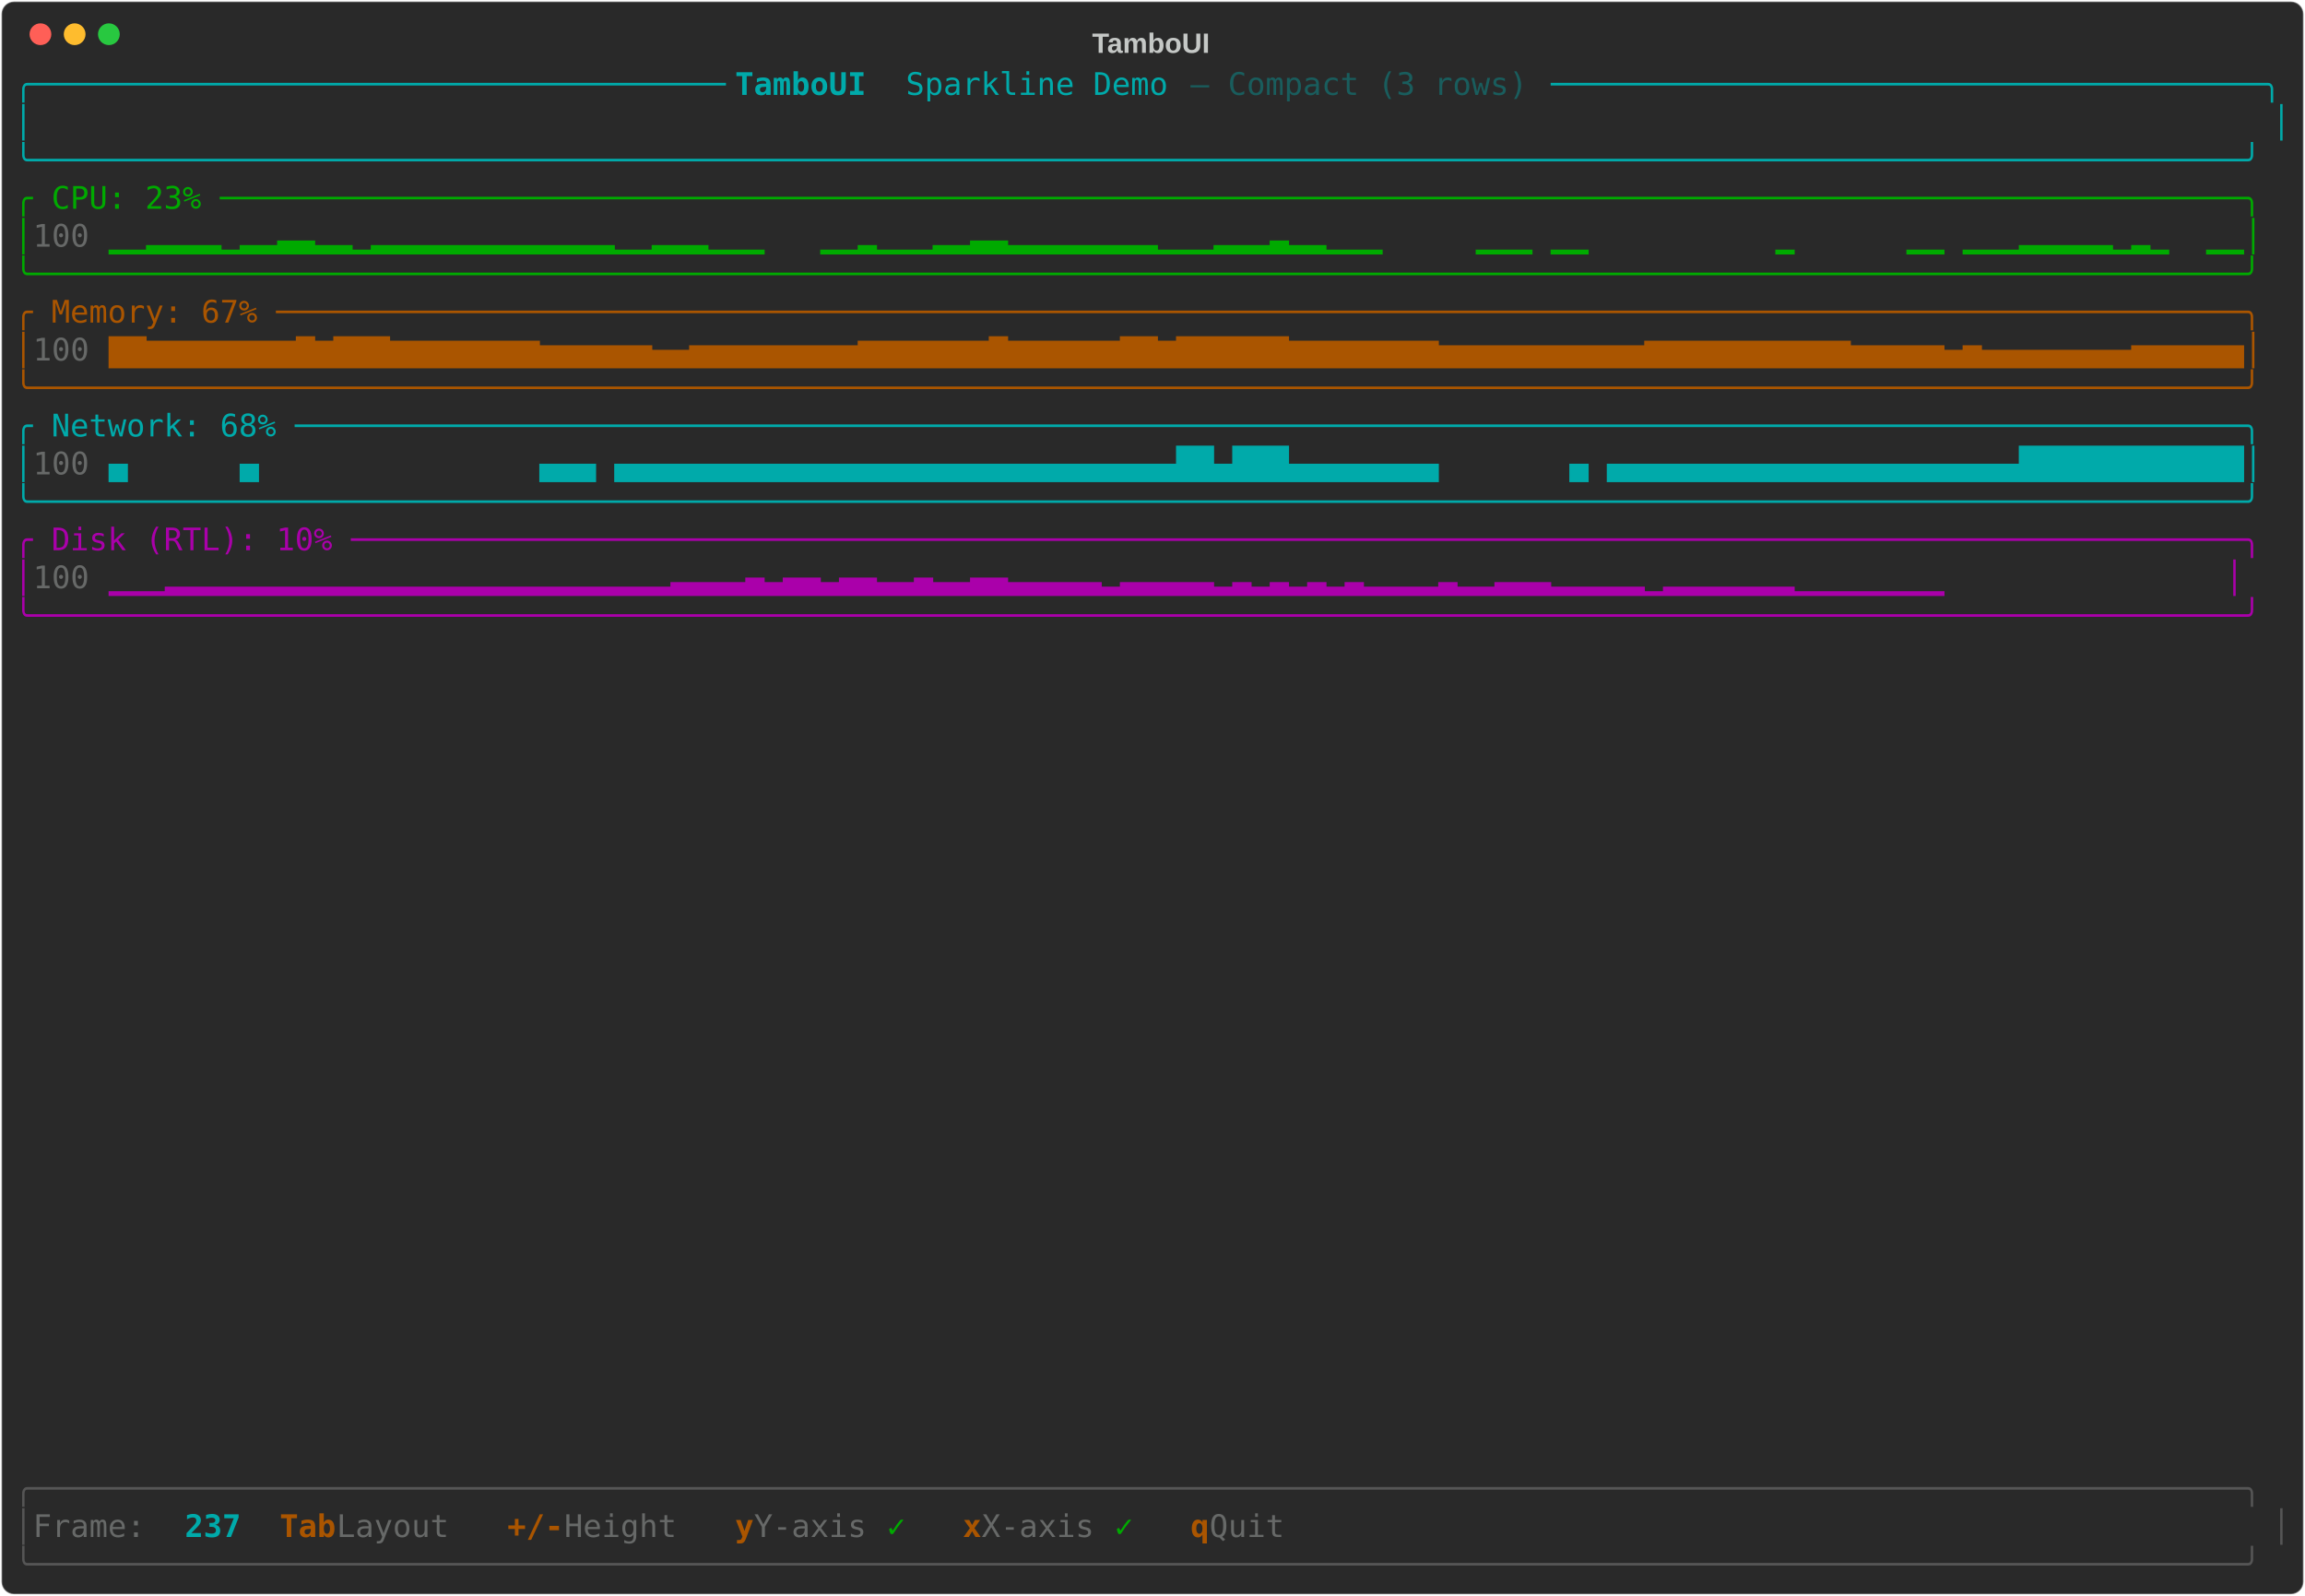
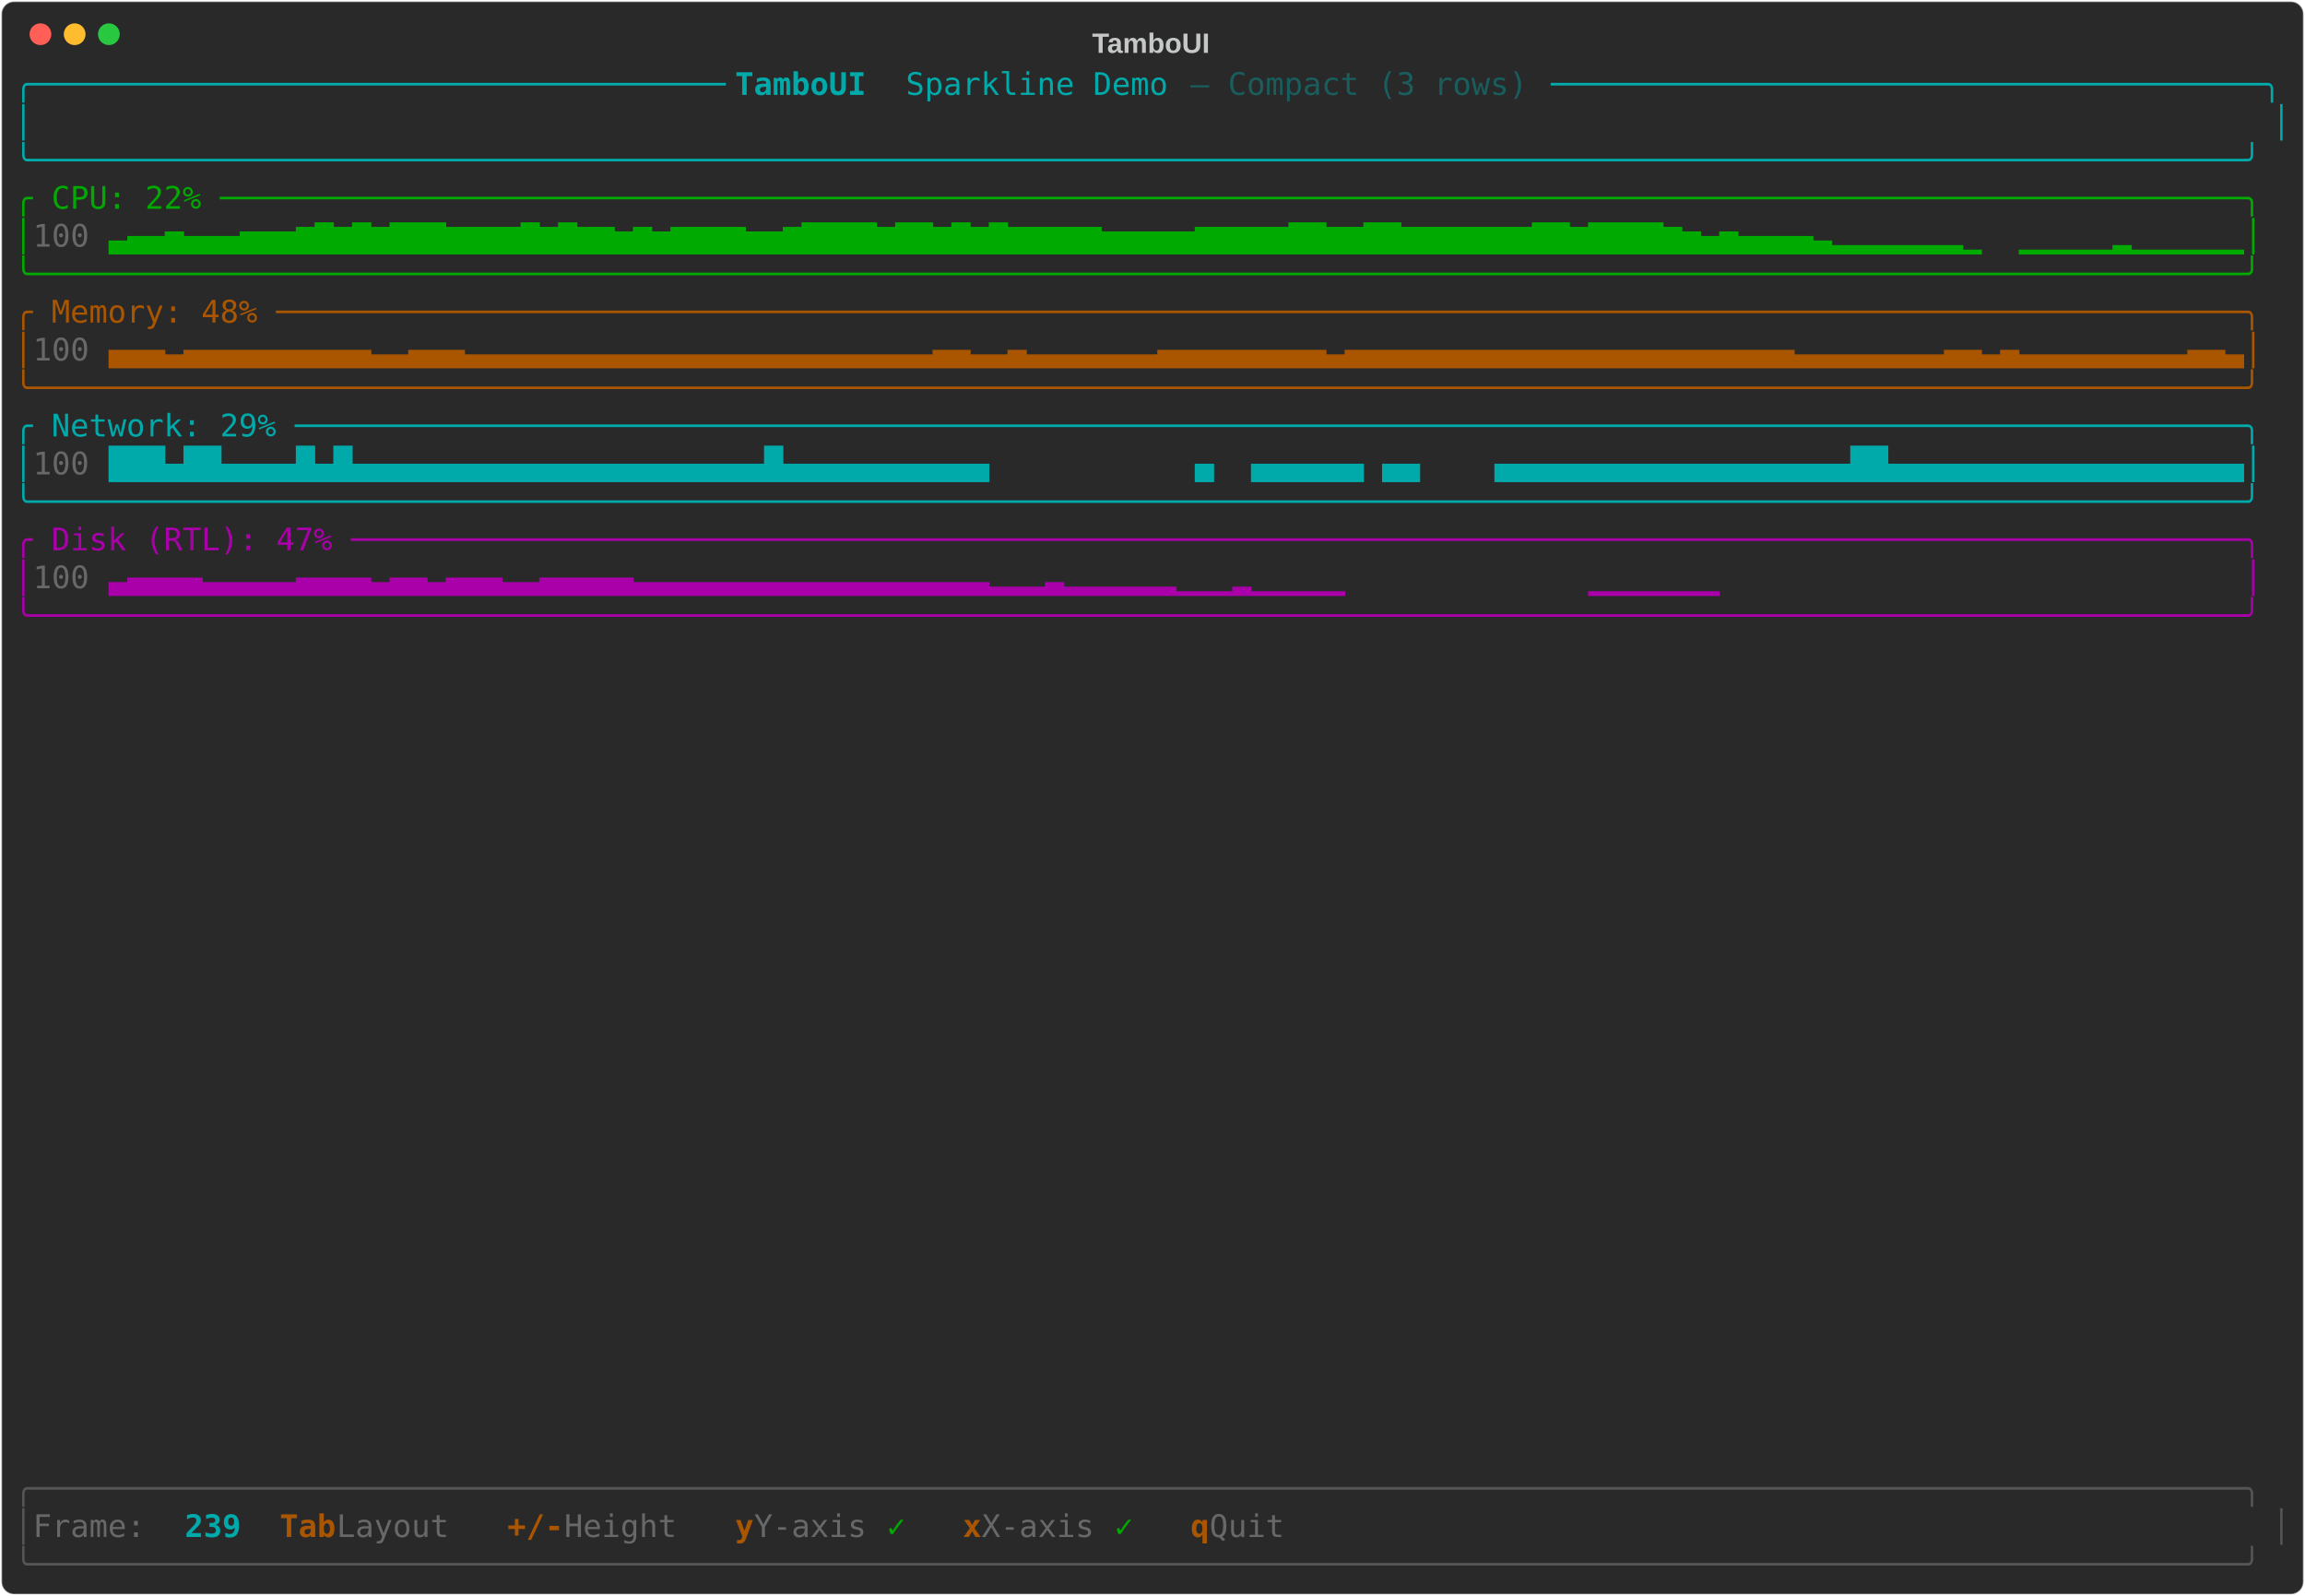
<svg xmlns="http://www.w3.org/2000/svg" class="rich-terminal" viewBox="0 0 1482 1026">
-   <style>    @font-face {        font-family: "Fira Code";        src: local("FiraCode-Regular"),                url("https://cdnjs.cloudflare.com/ajax/libs/firacode/6.2.0/woff2/FiraCode-Regular.woff2") format("woff2"),                url("https://cdnjs.cloudflare.com/ajax/libs/firacode/6.2.0/woff/FiraCode-Regular.woff") format("woff");        font-style: normal;        font-weight: 400;    }    @font-face {        font-family: "Fira Code";        src: local("FiraCode-Bold"),                url("https://cdnjs.cloudflare.com/ajax/libs/firacode/6.2.0/woff2/FiraCode-Bold.woff2") format("woff2"),                url("https://cdnjs.cloudflare.com/ajax/libs/firacode/6.2.0/woff/FiraCode-Bold.woff") format("woff");        font-style: bold;        font-weight: 700;    }    .terminal-3691538484-matrix {        font-family: Fira Code, monospace;        font-size: 20px;        line-height: 24.4px;        font-variant-east-asian: full-width;    }    .terminal-3691538484-title {        font-size: 18px;        font-weight: bold;        font-family: arial;    }    .terminal-3691538484-r1 { fill: #00aaaa }.terminal-3691538484-r2 { fill: #00aaaa;font-weight: bold }.terminal-3691538484-r3 { fill: #195d5d }.terminal-3691538484-r4 { fill: #c5c8c6 }.terminal-3691538484-r5 { fill: #00aa00 }.terminal-3691538484-r6 { fill: #676968 }.terminal-3691538484-r7 { fill: #aa5500 }.terminal-3691538484-r8 { fill: #aa00aa }.terminal-3691538484-r9 { fill: #555555 }.terminal-3691538484-r10 { fill: #aa5500;font-weight: bold }    </style>
+   <style>    @font-face {        font-family: "Fira Code";        src: local("FiraCode-Regular"),                url("https://cdnjs.cloudflare.com/ajax/libs/firacode/6.2.0/woff2/FiraCode-Regular.woff2") format("woff2"),                url("https://cdnjs.cloudflare.com/ajax/libs/firacode/6.2.0/woff/FiraCode-Regular.woff") format("woff");        font-style: normal;        font-weight: 400;    }    @font-face {        font-family: "Fira Code";        src: local("FiraCode-Bold"),                url("https://cdnjs.cloudflare.com/ajax/libs/firacode/6.2.0/woff2/FiraCode-Bold.woff2") format("woff2"),                url("https://cdnjs.cloudflare.com/ajax/libs/firacode/6.2.0/woff/FiraCode-Bold.woff") format("woff");        font-style: bold;        font-weight: 700;    }    .terminal-388989150-matrix {        font-family: Fira Code, monospace;        font-size: 20px;        line-height: 24.4px;        font-variant-east-asian: full-width;    }    .terminal-388989150-title {        font-size: 18px;        font-weight: bold;        font-family: arial;    }    .terminal-388989150-r1 { fill: #00aaaa }.terminal-388989150-r2 { fill: #00aaaa;font-weight: bold }.terminal-388989150-r3 { fill: #195d5d }.terminal-388989150-r4 { fill: #c5c8c6 }.terminal-388989150-r5 { fill: #00aa00 }.terminal-388989150-r6 { fill: #676968 }.terminal-388989150-r7 { fill: #aa5500 }.terminal-388989150-r8 { fill: #aa00aa }.terminal-388989150-r9 { fill: #555555 }.terminal-388989150-r10 { fill: #aa5500;font-weight: bold }    </style>
  <defs>
-     <clipPath id="terminal-3691538484-clip-terminal">
+     <clipPath id="terminal-388989150-clip-terminal">
      <rect x="0" y="0" width="1463" height="975" />
    </clipPath>
-     <clipPath id="terminal-3691538484-line-0">
+     <clipPath id="terminal-388989150-line-0">
      <rect x="0" y="1.5" width="1464" height="24.65" />
    </clipPath>
-     <clipPath id="terminal-3691538484-line-1">
+     <clipPath id="terminal-388989150-line-1">
      <rect x="0" y="25.9" width="1464" height="24.65" />
    </clipPath>
-     <clipPath id="terminal-3691538484-line-2">
+     <clipPath id="terminal-388989150-line-2">
      <rect x="0" y="50.3" width="1464" height="24.65" />
    </clipPath>
-     <clipPath id="terminal-3691538484-line-3">
+     <clipPath id="terminal-388989150-line-3">
      <rect x="0" y="74.7" width="1464" height="24.65" />
    </clipPath>
-     <clipPath id="terminal-3691538484-line-4">
+     <clipPath id="terminal-388989150-line-4">
      <rect x="0" y="99.1" width="1464" height="24.65" />
    </clipPath>
-     <clipPath id="terminal-3691538484-line-5">
+     <clipPath id="terminal-388989150-line-5">
      <rect x="0" y="123.5" width="1464" height="24.65" />
    </clipPath>
-     <clipPath id="terminal-3691538484-line-6">
+     <clipPath id="terminal-388989150-line-6">
      <rect x="0" y="147.9" width="1464" height="24.65" />
    </clipPath>
-     <clipPath id="terminal-3691538484-line-7">
+     <clipPath id="terminal-388989150-line-7">
      <rect x="0" y="172.3" width="1464" height="24.65" />
    </clipPath>
-     <clipPath id="terminal-3691538484-line-8">
+     <clipPath id="terminal-388989150-line-8">
      <rect x="0" y="196.7" width="1464" height="24.65" />
    </clipPath>
-     <clipPath id="terminal-3691538484-line-9">
+     <clipPath id="terminal-388989150-line-9">
      <rect x="0" y="221.1" width="1464" height="24.65" />
    </clipPath>
-     <clipPath id="terminal-3691538484-line-10">
+     <clipPath id="terminal-388989150-line-10">
      <rect x="0" y="245.5" width="1464" height="24.65" />
    </clipPath>
-     <clipPath id="terminal-3691538484-line-11">
+     <clipPath id="terminal-388989150-line-11">
      <rect x="0" y="269.9" width="1464" height="24.65" />
    </clipPath>
-     <clipPath id="terminal-3691538484-line-12">
+     <clipPath id="terminal-388989150-line-12">
      <rect x="0" y="294.3" width="1464" height="24.65" />
    </clipPath>
-     <clipPath id="terminal-3691538484-line-13">
+     <clipPath id="terminal-388989150-line-13">
      <rect x="0" y="318.7" width="1464" height="24.65" />
    </clipPath>
-     <clipPath id="terminal-3691538484-line-14">
+     <clipPath id="terminal-388989150-line-14">
      <rect x="0" y="343.1" width="1464" height="24.65" />
    </clipPath>
-     <clipPath id="terminal-3691538484-line-15">
+     <clipPath id="terminal-388989150-line-15">
      <rect x="0" y="367.5" width="1464" height="24.65" />
    </clipPath>
-     <clipPath id="terminal-3691538484-line-16">
+     <clipPath id="terminal-388989150-line-16">
      <rect x="0" y="391.9" width="1464" height="24.65" />
    </clipPath>
-     <clipPath id="terminal-3691538484-line-17">
+     <clipPath id="terminal-388989150-line-17">
      <rect x="0" y="416.3" width="1464" height="24.65" />
    </clipPath>
-     <clipPath id="terminal-3691538484-line-18">
+     <clipPath id="terminal-388989150-line-18">
      <rect x="0" y="440.7" width="1464" height="24.65" />
    </clipPath>
-     <clipPath id="terminal-3691538484-line-19">
+     <clipPath id="terminal-388989150-line-19">
      <rect x="0" y="465.1" width="1464" height="24.65" />
    </clipPath>
-     <clipPath id="terminal-3691538484-line-20">
+     <clipPath id="terminal-388989150-line-20">
      <rect x="0" y="489.5" width="1464" height="24.65" />
    </clipPath>
-     <clipPath id="terminal-3691538484-line-21">
+     <clipPath id="terminal-388989150-line-21">
      <rect x="0" y="513.9" width="1464" height="24.65" />
    </clipPath>
-     <clipPath id="terminal-3691538484-line-22">
+     <clipPath id="terminal-388989150-line-22">
      <rect x="0" y="538.3" width="1464" height="24.65" />
    </clipPath>
-     <clipPath id="terminal-3691538484-line-23">
+     <clipPath id="terminal-388989150-line-23">
      <rect x="0" y="562.7" width="1464" height="24.65" />
    </clipPath>
-     <clipPath id="terminal-3691538484-line-24">
+     <clipPath id="terminal-388989150-line-24">
      <rect x="0" y="587.1" width="1464" height="24.65" />
    </clipPath>
-     <clipPath id="terminal-3691538484-line-25">
+     <clipPath id="terminal-388989150-line-25">
      <rect x="0" y="611.5" width="1464" height="24.65" />
    </clipPath>
-     <clipPath id="terminal-3691538484-line-26">
+     <clipPath id="terminal-388989150-line-26">
      <rect x="0" y="635.9" width="1464" height="24.65" />
    </clipPath>
-     <clipPath id="terminal-3691538484-line-27">
+     <clipPath id="terminal-388989150-line-27">
      <rect x="0" y="660.3" width="1464" height="24.65" />
    </clipPath>
-     <clipPath id="terminal-3691538484-line-28">
+     <clipPath id="terminal-388989150-line-28">
      <rect x="0" y="684.7" width="1464" height="24.65" />
    </clipPath>
-     <clipPath id="terminal-3691538484-line-29">
+     <clipPath id="terminal-388989150-line-29">
      <rect x="0" y="709.1" width="1464" height="24.65" />
    </clipPath>
-     <clipPath id="terminal-3691538484-line-30">
+     <clipPath id="terminal-388989150-line-30">
      <rect x="0" y="733.5" width="1464" height="24.65" />
    </clipPath>
-     <clipPath id="terminal-3691538484-line-31">
+     <clipPath id="terminal-388989150-line-31">
      <rect x="0" y="757.9" width="1464" height="24.65" />
    </clipPath>
-     <clipPath id="terminal-3691538484-line-32">
+     <clipPath id="terminal-388989150-line-32">
      <rect x="0" y="782.3" width="1464" height="24.65" />
    </clipPath>
-     <clipPath id="terminal-3691538484-line-33">
+     <clipPath id="terminal-388989150-line-33">
      <rect x="0" y="806.7" width="1464" height="24.65" />
    </clipPath>
-     <clipPath id="terminal-3691538484-line-34">
+     <clipPath id="terminal-388989150-line-34">
      <rect x="0" y="831.1" width="1464" height="24.65" />
    </clipPath>
-     <clipPath id="terminal-3691538484-line-35">
+     <clipPath id="terminal-388989150-line-35">
      <rect x="0" y="855.5" width="1464" height="24.65" />
    </clipPath>
-     <clipPath id="terminal-3691538484-line-36">
+     <clipPath id="terminal-388989150-line-36">
      <rect x="0" y="879.9" width="1464" height="24.65" />
    </clipPath>
-     <clipPath id="terminal-3691538484-line-37">
+     <clipPath id="terminal-388989150-line-37">
      <rect x="0" y="904.3" width="1464" height="24.65" />
    </clipPath>
-     <clipPath id="terminal-3691538484-line-38">
+     <clipPath id="terminal-388989150-line-38">
      <rect x="0" y="928.7" width="1464" height="24.65" />
    </clipPath>
-     <clipPath id="terminal-3691538484-line-39">
+     <clipPath id="terminal-388989150-line-39">
      <rect x="0" y="953.1" width="1464" height="24.65" />
    </clipPath>
  </defs>
  <rect fill="#292929" stroke="rgba(255,255,255,0.35)" stroke-width="1" x="1" y="1" width="1480" height="1024" rx="8" />
-   <text class="terminal-3691538484-title" fill="#c5c8c6" text-anchor="middle" x="740" y="34">TamboUI</text>
+   <text class="terminal-388989150-title" fill="#c5c8c6" text-anchor="middle" x="740" y="34">TamboUI</text>
  <g transform="translate(26,22)">
    <circle cx="0" cy="0" r="7" fill="#ff5f57" />
    <circle cx="22" cy="0" r="7" fill="#febc2e" />
    <circle cx="44" cy="0" r="7" fill="#28c840" />
  </g>
-   <g transform="translate(9, 41)" clip-path="url(#terminal-3691538484-clip-terminal)">
-     <g class="terminal-3691538484-matrix">
-       <text class="terminal-3691538484-r1" x="0" y="20" textLength="463.6" clip-path="url(#terminal-3691538484-line-0)">╭─────────────────────────────────────</text>
-       <text class="terminal-3691538484-r2" x="463.6" y="20" textLength="109.8" clip-path="url(#terminal-3691538484-line-0)"> TamboUI </text>
-       <text class="terminal-3691538484-r1" x="573.4" y="20" textLength="183" clip-path="url(#terminal-3691538484-line-0)">Sparkline Demo </text>
-       <text class="terminal-3691538484-r3" x="756.4" y="20" textLength="231.8" clip-path="url(#terminal-3691538484-line-0)">— Compact (3 rows) </text>
-       <text class="terminal-3691538484-r1" x="988.2" y="20" textLength="475.8" clip-path="url(#terminal-3691538484-line-0)">──────────────────────────────────────╮</text>
-       <text class="terminal-3691538484-r1" x="0" y="44.4" textLength="12.2" clip-path="url(#terminal-3691538484-line-1)">│</text>
-       <text class="terminal-3691538484-r1" x="1451.8" y="44.4" textLength="12.2" clip-path="url(#terminal-3691538484-line-1)">│</text>
-       <text class="terminal-3691538484-r1" x="0" y="68.8" textLength="1464" clip-path="url(#terminal-3691538484-line-2)">╰──────────────────────────────────────────────────────────────────────────────────────────────────────────────────────╯</text>
-       <text class="terminal-3691538484-r5" x="0" y="93.2" textLength="1464" clip-path="url(#terminal-3691538484-line-3)">╭ CPU: 23% ────────────────────────────────────────────────────────────────────────────────────────────────────────────╮</text>
-       <text class="terminal-3691538484-r5" x="0" y="117.6" textLength="12.2" clip-path="url(#terminal-3691538484-line-4)">│</text>
-       <text class="terminal-3691538484-r6" x="12.2" y="117.6" textLength="48.8" clip-path="url(#terminal-3691538484-line-4)"> 100</text>
-       <text class="terminal-3691538484-r5" x="61" y="117.6" textLength="1403" clip-path="url(#terminal-3691538484-line-4)">▁▁▂▂▂▂▁▂▂▃▃▂▂▁▂▂▂▂▂▂▂▂▂▂▂▂▂▁▁▂▂▂▁▁▁   ▁▁▂▁▁▁▂▂▃▃▂▂▂▂▂▂▂▂▁▁▁▂▂▂▃▂▂▁▁▁     ▁▁▁ ▁▁          ▁      ▁▁ ▁▁▁▂▂▂▂▂▁▂▁  ▁▁│</text>
-       <text class="terminal-3691538484-r5" x="0" y="142" textLength="1464" clip-path="url(#terminal-3691538484-line-5)">╰──────────────────────────────────────────────────────────────────────────────────────────────────────────────────────╯</text>
-       <text class="terminal-3691538484-r7" x="0" y="166.4" textLength="1464" clip-path="url(#terminal-3691538484-line-6)">╭ Memory: 67% ─────────────────────────────────────────────────────────────────────────────────────────────────────────╮</text>
-       <text class="terminal-3691538484-r7" x="0" y="190.8" textLength="12.2" clip-path="url(#terminal-3691538484-line-7)">│</text>
-       <text class="terminal-3691538484-r6" x="12.2" y="190.8" textLength="48.8" clip-path="url(#terminal-3691538484-line-7)"> 100</text>
-       <text class="terminal-3691538484-r7" x="61" y="190.8" textLength="1403" clip-path="url(#terminal-3691538484-line-7)">▇▇▆▆▆▆▆▆▆▆▇▆▇▇▇▆▆▆▆▆▆▆▆▅▅▅▅▅▅▄▄▅▅▅▅▅▅▅▅▅▆▆▆▆▆▆▆▇▆▆▆▆▆▆▇▇▆▇▇▇▇▇▇▆▆▆▆▆▆▆▆▅▅▅▅▅▅▅▅▅▅▅▆▆▆▆▆▆▆▆▆▆▆▅▅▅▅▅▄▅▄▄▄▄▄▄▄▄▅▅▅▅▅▅│</text>
-       <text class="terminal-3691538484-r7" x="0" y="215.2" textLength="1464" clip-path="url(#terminal-3691538484-line-8)">╰──────────────────────────────────────────────────────────────────────────────────────────────────────────────────────╯</text>
-       <text class="terminal-3691538484-r1" x="0" y="239.6" textLength="1464" clip-path="url(#terminal-3691538484-line-9)">╭ Network: 68% ────────────────────────────────────────────────────────────────────────────────────────────────────────╮</text>
-       <text class="terminal-3691538484-r1" x="0" y="264" textLength="12.2" clip-path="url(#terminal-3691538484-line-10)">│</text>
-       <text class="terminal-3691538484-r6" x="12.2" y="264" textLength="48.8" clip-path="url(#terminal-3691538484-line-10)"> 100</text>
-       <text class="terminal-3691538484-r1" x="61" y="264" textLength="1403" clip-path="url(#terminal-3691538484-line-10)">▄      ▄               ▄▄▄ ▄▄▄▄▄▄▄▄▄▄▄▄▄▄▄▄▄▄▄▄▄▄▄▄▄▄▄▄▄▄██▄███▄▄▄▄▄▄▄▄       ▄ ▄▄▄▄▄▄▄▄▄▄▄▄▄▄▄▄▄▄▄▄▄▄████████████│</text>
-       <text class="terminal-3691538484-r1" x="0" y="288.4" textLength="1464" clip-path="url(#terminal-3691538484-line-11)">╰──────────────────────────────────────────────────────────────────────────────────────────────────────────────────────╯</text>
-       <text class="terminal-3691538484-r8" x="0" y="312.8" textLength="1464" clip-path="url(#terminal-3691538484-line-12)">╭ Disk (RTL): 10% ─────────────────────────────────────────────────────────────────────────────────────────────────────╮</text>
-       <text class="terminal-3691538484-r8" x="0" y="337.2" textLength="12.2" clip-path="url(#terminal-3691538484-line-13)">│</text>
-       <text class="terminal-3691538484-r6" x="12.2" y="337.2" textLength="48.8" clip-path="url(#terminal-3691538484-line-13)"> 100</text>
-       <text class="terminal-3691538484-r8" x="61" y="337.2" textLength="1403" clip-path="url(#terminal-3691538484-line-13)"> ▁▁▁▂▂▂▂▂▂▂▂▂▂▂▂▂▂▂▂▂▂▂▂▂▂▂▂▂▂▂▃▃▃▃▄▃▄▄▃▄▄▃▃▄▃▃▄▄▃▃▃▃▃▂▃▃▃▃▃▂▃▂▃▂▃▂▃▂▂▂▂▃▂▂▃▃▃▂▂▂▂▂▁▂▂▂▂▂▂▂▁▁▁▁▁▁▁▁               │</text>
-       <text class="terminal-3691538484-r8" x="0" y="361.6" textLength="1464" clip-path="url(#terminal-3691538484-line-14)">╰──────────────────────────────────────────────────────────────────────────────────────────────────────────────────────╯</text>
-       <text class="terminal-3691538484-r9" x="0" y="922.8" textLength="1464" clip-path="url(#terminal-3691538484-line-37)">╭──────────────────────────────────────────────────────────────────────────────────────────────────────────────────────╮</text>
-       <text class="terminal-3691538484-r9" x="0" y="947.2" textLength="12.2" clip-path="url(#terminal-3691538484-line-38)">│</text>
-       <text class="terminal-3691538484-r6" x="12.2" y="947.2" textLength="97.6" clip-path="url(#terminal-3691538484-line-38)"> Frame: </text>
-       <text class="terminal-3691538484-r2" x="109.8" y="947.2" textLength="36.6" clip-path="url(#terminal-3691538484-line-38)">237</text>
-       <text class="terminal-3691538484-r10" x="170.8" y="947.2" textLength="36.6" clip-path="url(#terminal-3691538484-line-38)">Tab</text>
-       <text class="terminal-3691538484-r6" x="207.4" y="947.2" textLength="85.4" clip-path="url(#terminal-3691538484-line-38)"> Layout</text>
-       <text class="terminal-3691538484-r10" x="317.2" y="947.2" textLength="36.6" clip-path="url(#terminal-3691538484-line-38)">+/-</text>
-       <text class="terminal-3691538484-r6" x="353.8" y="947.2" textLength="85.4" clip-path="url(#terminal-3691538484-line-38)"> Height</text>
-       <text class="terminal-3691538484-r10" x="463.6" y="947.2" textLength="12.2" clip-path="url(#terminal-3691538484-line-38)">y</text>
-       <text class="terminal-3691538484-r6" x="475.8" y="947.2" textLength="85.4" clip-path="url(#terminal-3691538484-line-38)"> Y-axis</text>
-       <text class="terminal-3691538484-r5" x="561.2" y="947.2" textLength="24.4" clip-path="url(#terminal-3691538484-line-38)"> ✓</text>
-       <text class="terminal-3691538484-r10" x="610" y="947.2" textLength="12.2" clip-path="url(#terminal-3691538484-line-38)">x</text>
-       <text class="terminal-3691538484-r6" x="622.2" y="947.2" textLength="85.4" clip-path="url(#terminal-3691538484-line-38)"> X-axis</text>
-       <text class="terminal-3691538484-r5" x="707.6" y="947.2" textLength="24.4" clip-path="url(#terminal-3691538484-line-38)"> ✓</text>
-       <text class="terminal-3691538484-r10" x="756.4" y="947.2" textLength="12.2" clip-path="url(#terminal-3691538484-line-38)">q</text>
-       <text class="terminal-3691538484-r6" x="768.6" y="947.2" textLength="61" clip-path="url(#terminal-3691538484-line-38)"> Quit</text>
-       <text class="terminal-3691538484-r9" x="1451.8" y="947.2" textLength="12.2" clip-path="url(#terminal-3691538484-line-38)">│</text>
-       <text class="terminal-3691538484-r9" x="0" y="971.6" textLength="1464" clip-path="url(#terminal-3691538484-line-39)">╰──────────────────────────────────────────────────────────────────────────────────────────────────────────────────────╯</text>
+   <g transform="translate(9, 41)" clip-path="url(#terminal-388989150-clip-terminal)">
+     <g class="terminal-388989150-matrix">
+       <text class="terminal-388989150-r1" x="0" y="20" textLength="463.6" clip-path="url(#terminal-388989150-line-0)">╭─────────────────────────────────────</text>
+       <text class="terminal-388989150-r2" x="463.6" y="20" textLength="109.8" clip-path="url(#terminal-388989150-line-0)"> TamboUI </text>
+       <text class="terminal-388989150-r1" x="573.4" y="20" textLength="183" clip-path="url(#terminal-388989150-line-0)">Sparkline Demo </text>
+       <text class="terminal-388989150-r3" x="756.4" y="20" textLength="231.8" clip-path="url(#terminal-388989150-line-0)">— Compact (3 rows) </text>
+       <text class="terminal-388989150-r1" x="988.2" y="20" textLength="475.8" clip-path="url(#terminal-388989150-line-0)">──────────────────────────────────────╮</text>
+       <text class="terminal-388989150-r1" x="0" y="44.4" textLength="12.2" clip-path="url(#terminal-388989150-line-1)">│</text>
+       <text class="terminal-388989150-r1" x="1451.8" y="44.4" textLength="12.2" clip-path="url(#terminal-388989150-line-1)">│</text>
+       <text class="terminal-388989150-r1" x="0" y="68.8" textLength="1464" clip-path="url(#terminal-388989150-line-2)">╰──────────────────────────────────────────────────────────────────────────────────────────────────────────────────────╯</text>
+       <text class="terminal-388989150-r5" x="0" y="93.2" textLength="1464" clip-path="url(#terminal-388989150-line-3)">╭ CPU: 22% ────────────────────────────────────────────────────────────────────────────────────────────────────────────╮</text>
+       <text class="terminal-388989150-r5" x="0" y="117.6" textLength="12.2" clip-path="url(#terminal-388989150-line-4)">│</text>
+       <text class="terminal-388989150-r6" x="12.2" y="117.6" textLength="48.8" clip-path="url(#terminal-388989150-line-4)"> 100</text>
+       <text class="terminal-388989150-r5" x="61" y="117.6" textLength="1403" clip-path="url(#terminal-388989150-line-4)">▃▄▄▅▄▄▄▅▅▅▆▇▆▇▆▇▇▇▆▆▆▆▇▆▇▆▆▅▆▅▆▆▆▆▅▅▆▇▇▇▇▆▇▇▆▇▆▇▆▆▆▆▆▅▅▅▅▅▆▆▆▆▆▇▇▆▆▇▇▆▆▆▆▆▆▆▇▇▆▇▇▇▇▆▅▄▅▄▄▄▄▃▂▂▂▂▂▂▂▁  ▁▁▁▁▁▂▁▁▁▁▁▁│</text>
+       <text class="terminal-388989150-r5" x="0" y="142" textLength="1464" clip-path="url(#terminal-388989150-line-5)">╰──────────────────────────────────────────────────────────────────────────────────────────────────────────────────────╯</text>
+       <text class="terminal-388989150-r7" x="0" y="166.4" textLength="1464" clip-path="url(#terminal-388989150-line-6)">╭ Memory: 48% ─────────────────────────────────────────────────────────────────────────────────────────────────────────╮</text>
+       <text class="terminal-388989150-r7" x="0" y="190.8" textLength="12.2" clip-path="url(#terminal-388989150-line-7)">│</text>
+       <text class="terminal-388989150-r6" x="12.2" y="190.8" textLength="48.8" clip-path="url(#terminal-388989150-line-7)"> 100</text>
+       <text class="terminal-388989150-r7" x="61" y="190.8" textLength="1403" clip-path="url(#terminal-388989150-line-7)">▄▄▄▃▄▄▄▄▄▄▄▄▄▄▃▃▄▄▄▃▃▃▃▃▃▃▃▃▃▃▃▃▃▃▃▃▃▃▃▃▃▃▃▃▄▄▃▃▄▃▃▃▃▃▃▃▄▄▄▄▄▄▄▄▄▃▄▄▄▄▄▄▄▄▄▄▄▄▄▄▄▄▄▄▄▄▄▄▄▄▃▃▃▃▃▃▃▃▄▄▃▄▃▃▃▃▃▃▃▃▃▄▄▃│</text>
+       <text class="terminal-388989150-r7" x="0" y="215.2" textLength="1464" clip-path="url(#terminal-388989150-line-8)">╰──────────────────────────────────────────────────────────────────────────────────────────────────────────────────────╯</text>
+       <text class="terminal-388989150-r1" x="0" y="239.6" textLength="1464" clip-path="url(#terminal-388989150-line-9)">╭ Network: 29% ────────────────────────────────────────────────────────────────────────────────────────────────────────╮</text>
+       <text class="terminal-388989150-r1" x="0" y="264" textLength="12.2" clip-path="url(#terminal-388989150-line-10)">│</text>
+       <text class="terminal-388989150-r6" x="12.2" y="264" textLength="48.8" clip-path="url(#terminal-388989150-line-10)"> 100</text>
+       <text class="terminal-388989150-r1" x="61" y="264" textLength="1403" clip-path="url(#terminal-388989150-line-10)">███▄██▄▄▄▄█▄█▄▄▄▄▄▄▄▄▄▄▄▄▄▄▄▄▄▄▄▄▄▄█▄▄▄▄▄▄▄▄▄▄▄           ▄  ▄▄▄▄▄▄ ▄▄    ▄▄▄▄▄▄▄▄▄▄▄▄▄▄▄▄▄▄▄██▄▄▄▄▄▄▄▄▄▄▄▄▄▄▄▄▄▄▄│</text>
+       <text class="terminal-388989150-r1" x="0" y="288.4" textLength="1464" clip-path="url(#terminal-388989150-line-11)">╰──────────────────────────────────────────────────────────────────────────────────────────────────────────────────────╯</text>
+       <text class="terminal-388989150-r8" x="0" y="312.8" textLength="1464" clip-path="url(#terminal-388989150-line-12)">╭ Disk (RTL): 47% ─────────────────────────────────────────────────────────────────────────────────────────────────────╮</text>
+       <text class="terminal-388989150-r8" x="0" y="337.2" textLength="12.2" clip-path="url(#terminal-388989150-line-13)">│</text>
+       <text class="terminal-388989150-r6" x="12.2" y="337.2" textLength="48.8" clip-path="url(#terminal-388989150-line-13)"> 100</text>
+       <text class="terminal-388989150-r8" x="61" y="337.2" textLength="1403" clip-path="url(#terminal-388989150-line-13)">▃▄▄▄▄▃▃▃▃▃▄▄▄▄▃▄▄▃▄▄▄▃▃▄▄▄▄▄▃▃▃▃▃▃▃▃▃▃▃▃▃▃▃▃▃▃▃▂▂▂▃▂▂▂▂▂▂▁▁▁▂▁▁▁▁▁             ▁▁▁▁▁▁▁                            │</text>
+       <text class="terminal-388989150-r8" x="0" y="361.6" textLength="1464" clip-path="url(#terminal-388989150-line-14)">╰──────────────────────────────────────────────────────────────────────────────────────────────────────────────────────╯</text>
+       <text class="terminal-388989150-r9" x="0" y="922.8" textLength="1464" clip-path="url(#terminal-388989150-line-37)">╭──────────────────────────────────────────────────────────────────────────────────────────────────────────────────────╮</text>
+       <text class="terminal-388989150-r9" x="0" y="947.2" textLength="12.2" clip-path="url(#terminal-388989150-line-38)">│</text>
+       <text class="terminal-388989150-r6" x="12.2" y="947.2" textLength="97.6" clip-path="url(#terminal-388989150-line-38)"> Frame: </text>
+       <text class="terminal-388989150-r2" x="109.8" y="947.2" textLength="36.6" clip-path="url(#terminal-388989150-line-38)">239</text>
+       <text class="terminal-388989150-r10" x="170.8" y="947.2" textLength="36.6" clip-path="url(#terminal-388989150-line-38)">Tab</text>
+       <text class="terminal-388989150-r6" x="207.4" y="947.2" textLength="85.4" clip-path="url(#terminal-388989150-line-38)"> Layout</text>
+       <text class="terminal-388989150-r10" x="317.2" y="947.2" textLength="36.6" clip-path="url(#terminal-388989150-line-38)">+/-</text>
+       <text class="terminal-388989150-r6" x="353.8" y="947.2" textLength="85.4" clip-path="url(#terminal-388989150-line-38)"> Height</text>
+       <text class="terminal-388989150-r10" x="463.6" y="947.2" textLength="12.2" clip-path="url(#terminal-388989150-line-38)">y</text>
+       <text class="terminal-388989150-r6" x="475.8" y="947.2" textLength="85.4" clip-path="url(#terminal-388989150-line-38)"> Y-axis</text>
+       <text class="terminal-388989150-r5" x="561.2" y="947.2" textLength="24.4" clip-path="url(#terminal-388989150-line-38)"> ✓</text>
+       <text class="terminal-388989150-r10" x="610" y="947.2" textLength="12.2" clip-path="url(#terminal-388989150-line-38)">x</text>
+       <text class="terminal-388989150-r6" x="622.2" y="947.2" textLength="85.4" clip-path="url(#terminal-388989150-line-38)"> X-axis</text>
+       <text class="terminal-388989150-r5" x="707.6" y="947.2" textLength="24.4" clip-path="url(#terminal-388989150-line-38)"> ✓</text>
+       <text class="terminal-388989150-r10" x="756.4" y="947.2" textLength="12.2" clip-path="url(#terminal-388989150-line-38)">q</text>
+       <text class="terminal-388989150-r6" x="768.6" y="947.2" textLength="61" clip-path="url(#terminal-388989150-line-38)"> Quit</text>
+       <text class="terminal-388989150-r9" x="1451.8" y="947.2" textLength="12.2" clip-path="url(#terminal-388989150-line-38)">│</text>
+       <text class="terminal-388989150-r9" x="0" y="971.6" textLength="1464" clip-path="url(#terminal-388989150-line-39)">╰──────────────────────────────────────────────────────────────────────────────────────────────────────────────────────╯</text>
    </g>
  </g>
</svg>
